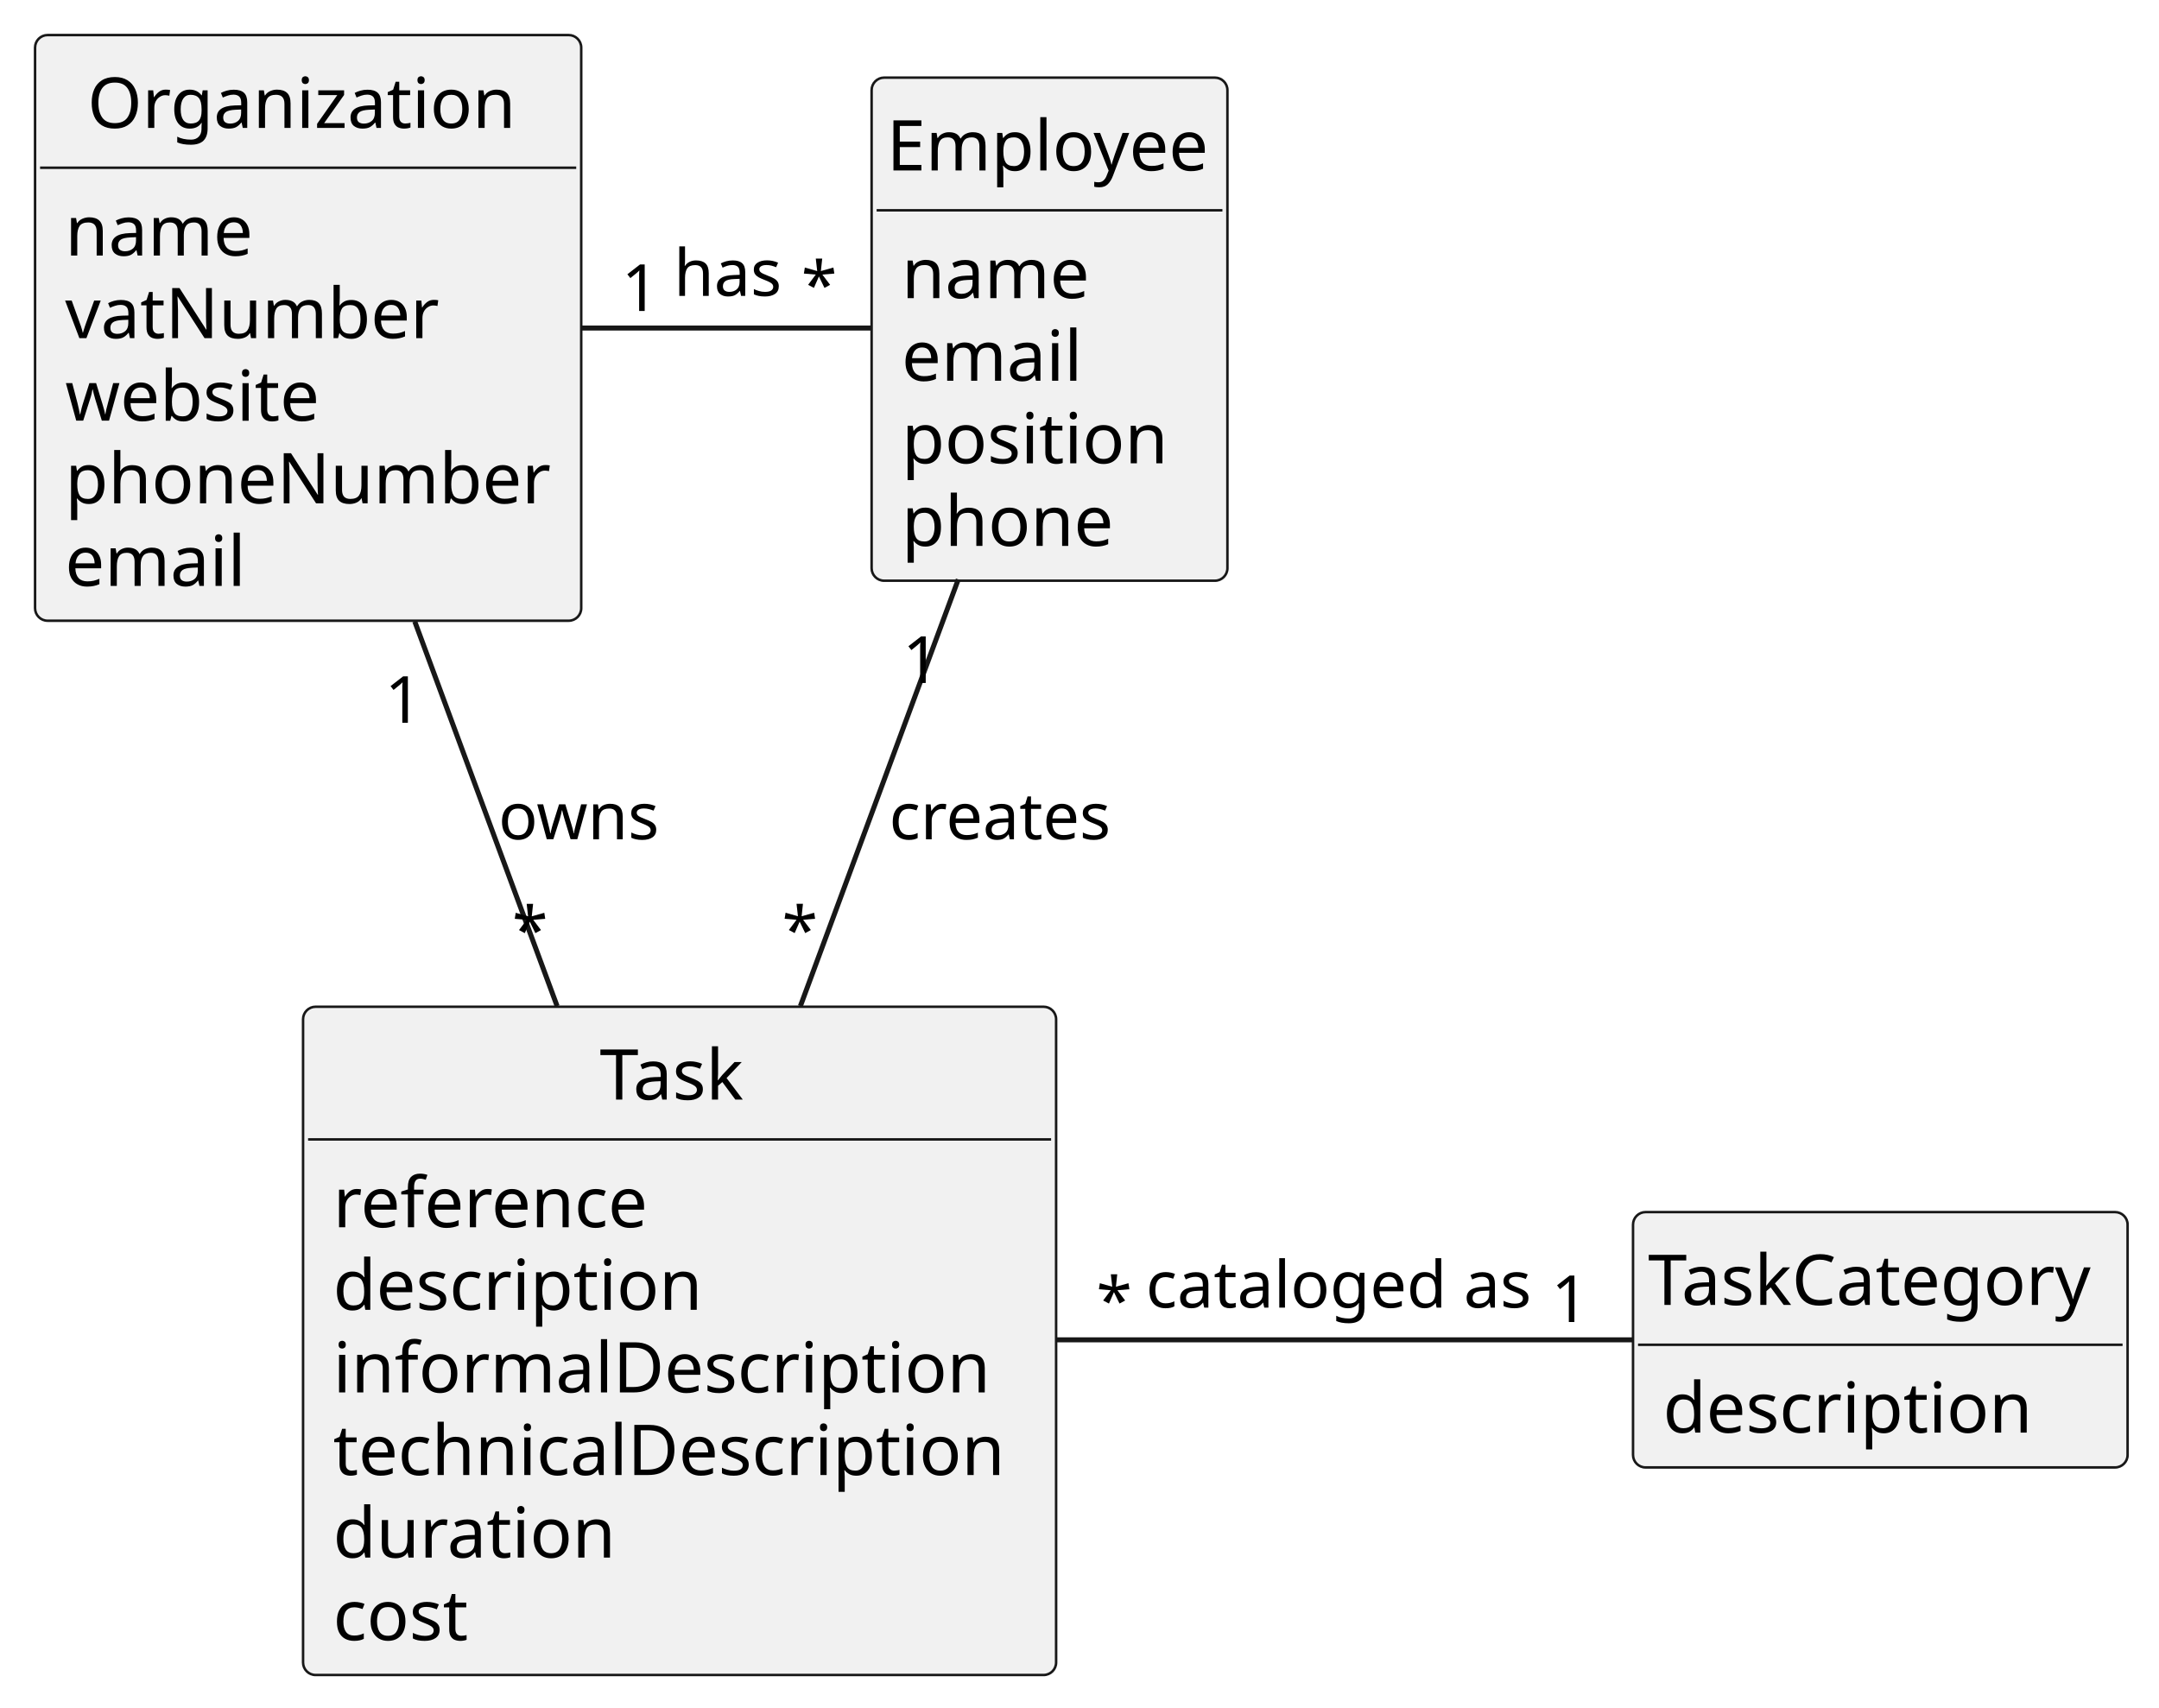
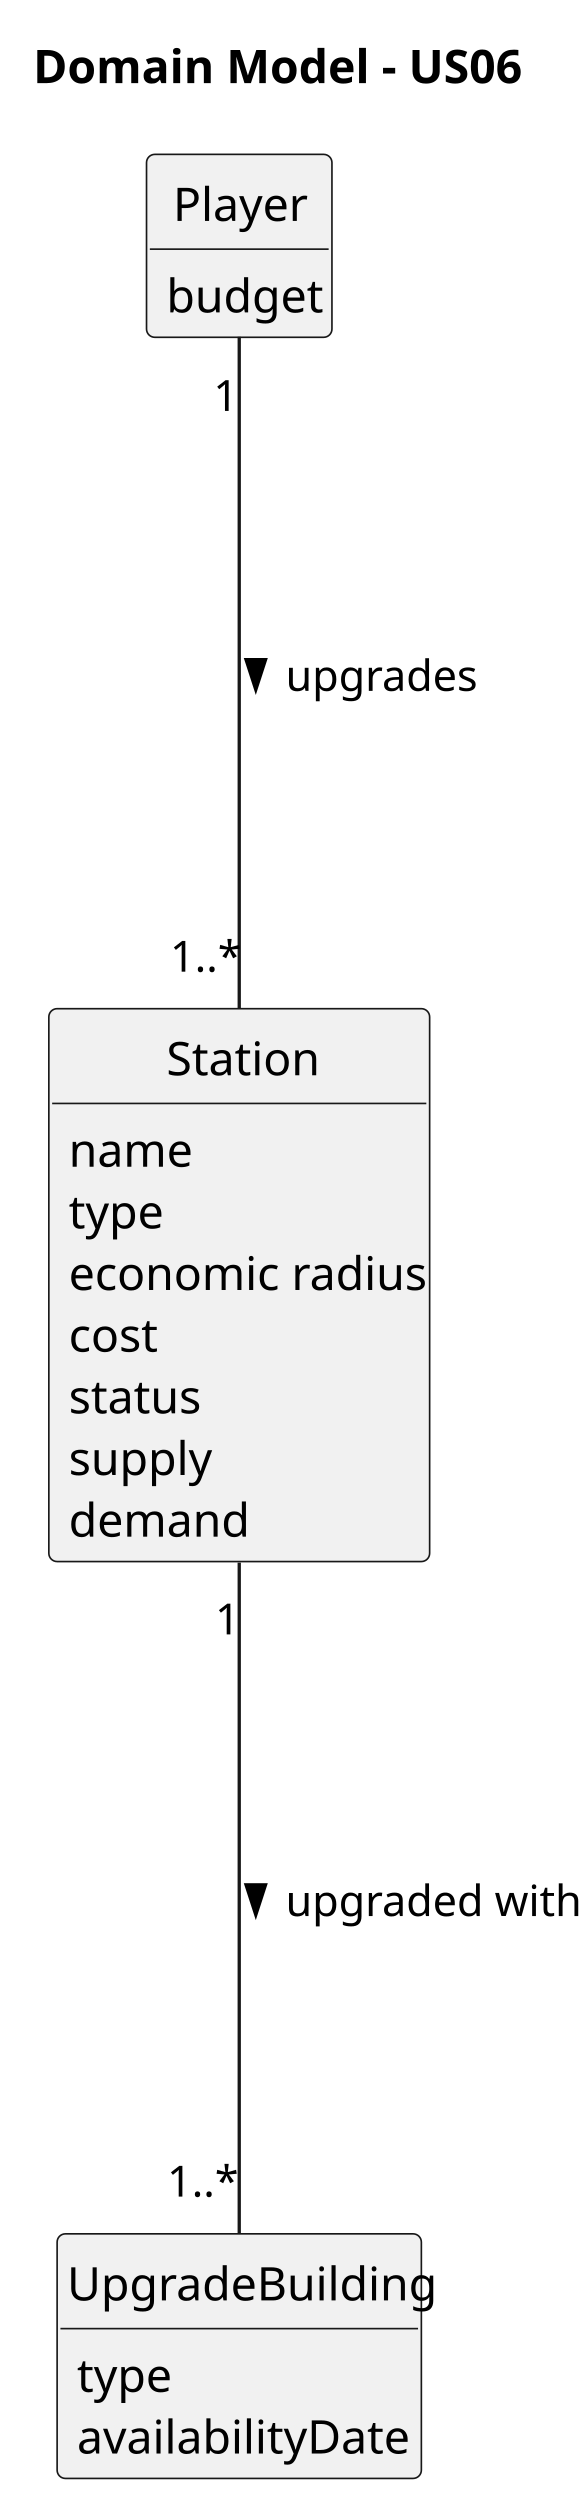
- <svg xmlns="http://www.w3.org/2000/svg" contentStyleType="text/css" height="341px" preserveAspectRatio="none" style="width:431px;height:341px;background:#FFFFFF;" version="1.1" viewBox="0 0 431 341" width="431px" zoomAndPan="magnify">
+ <svg xmlns="http://www.w3.org/2000/svg" contentStyleType="text/css" height="755px" preserveAspectRatio="none" style="width:176px;height:755px;background:#FFFFFF;" version="1.1" viewBox="0 0 176 755" width="176px" zoomAndPan="magnify">
  <defs />
  <g>
-     <g id="elem_Organization">
-       <rect codeLine="14" fill="#F1F1F1" height="116.93" id="Organization" rx="2.5" ry="2.5" style="stroke:#181818;stroke-width:0.5;" width="109.029" x="7" y="7" />
-       <text fill="#000000" font-family="sans-serif" font-size="14" lengthAdjust="spacing" textLength="88.129" x="17.45" y="25.535">Organization</text>
-       <line style="stroke:#181818;stroke-width:0.5;" x1="8" x2="115.029" y1="33.488" y2="33.488" />
-       <text fill="#000000" font-family="sans-serif" font-size="14" lengthAdjust="spacing" textLength="37.29" x="13" y="51.023">name</text>
-       <text fill="#000000" font-family="sans-serif" font-size="14" lengthAdjust="spacing" textLength="74.655" x="13" y="67.512">vatNumber</text>
-       <text fill="#000000" font-family="sans-serif" font-size="14" lengthAdjust="spacing" textLength="51.618" x="13" y="84">website</text>
-       <text fill="#000000" font-family="sans-serif" font-size="14" lengthAdjust="spacing" textLength="97.029" x="13" y="100.488">phoneNumber</text>
-       <text fill="#000000" font-family="sans-serif" font-size="14" lengthAdjust="spacing" textLength="36.695" x="13" y="116.977">email</text>
+     <text fill="#000000" font-family="sans-serif" font-size="14" font-weight="bold" lengthAdjust="spacing" textLength="148" x="10" y="25.107">Domain Model - US06</text>
+     <g id="elem_Station">
+       <rect codeLine="11" fill="#F1F1F1" height="166.969" id="Station" rx="2.5" ry="2.5" style="stroke:#181818;stroke-width:0.5;" width="115" x="14.75" y="304.621" />
+       <text fill="#000000" font-family="sans-serif" font-size="14" lengthAdjust="spacing" textLength="44" x="50.25" y="324.728">Station</text>
+       <line style="stroke:#181818;stroke-width:0.5;" x1="15.75" x2="128.75" y1="333.242" y2="333.242" />
+       <text fill="#000000" font-family="sans-serif" font-size="14" lengthAdjust="spacing" textLength="35" x="20.75" y="352.35">name</text>
+       <text fill="#000000" font-family="sans-serif" font-size="14" lengthAdjust="spacing" textLength="27" x="20.75" y="370.971">type</text>
+       <text fill="#000000" font-family="sans-serif" font-size="14" lengthAdjust="spacing" textLength="103" x="20.75" y="389.592">economic radius</text>
+       <text fill="#000000" font-family="sans-serif" font-size="14" lengthAdjust="spacing" textLength="26" x="20.75" y="408.213">cost</text>
+       <text fill="#000000" font-family="sans-serif" font-size="14" lengthAdjust="spacing" textLength="38" x="20.75" y="426.834">status</text>
+       <text fill="#000000" font-family="sans-serif" font-size="14" lengthAdjust="spacing" textLength="41" x="20.75" y="445.455">supply</text>
+       <text fill="#000000" font-family="sans-serif" font-size="14" lengthAdjust="spacing" textLength="51" x="20.75" y="464.076">demand</text>
    </g>
-     <g id="elem_Task">
-       <rect codeLine="22" fill="#F1F1F1" height="133.418" id="Task" rx="2.5" ry="2.5" style="stroke:#181818;stroke-width:0.5;" width="150.332" x="60.5" y="201" />
-       <text fill="#000000" font-family="sans-serif" font-size="14" lengthAdjust="spacing" textLength="31.903" x="119.714" y="219.535">Task</text>
-       <line style="stroke:#181818;stroke-width:0.5;" x1="61.5" x2="209.832" y1="227.488" y2="227.488" />
-       <text fill="#000000" font-family="sans-serif" font-size="14" lengthAdjust="spacing" textLength="63.663" x="66.5" y="245.023">reference</text>
-       <text fill="#000000" font-family="sans-serif" font-size="14" lengthAdjust="spacing" textLength="76.077" x="66.5" y="261.512">description</text>
-       <text fill="#000000" font-family="sans-serif" font-size="14" lengthAdjust="spacing" textLength="134.811" x="66.5" y="278">informalDescription</text>
-       <text fill="#000000" font-family="sans-serif" font-size="14" lengthAdjust="spacing" textLength="138.332" x="66.5" y="294.488">technicalDescription</text>
-       <text fill="#000000" font-family="sans-serif" font-size="14" lengthAdjust="spacing" textLength="57.531" x="66.5" y="310.977">duration</text>
-       <text fill="#000000" font-family="sans-serif" font-size="14" lengthAdjust="spacing" textLength="28.144" x="66.5" y="327.465">cost</text>
+     <g id="elem_UpgradeBuilding">
+       <rect codeLine="21" fill="#F1F1F1" height="73.863" id="UpgradeBuilding" rx="2.5" ry="2.5" style="stroke:#181818;stroke-width:0.5;" width="110" x="17.25" y="674.621" />
+       <text fill="#000000" font-family="sans-serif" font-size="14" lengthAdjust="spacing" textLength="104" x="20.25" y="694.729">UpgradeBuilding</text>
+       <line style="stroke:#181818;stroke-width:0.5;" x1="18.25" x2="126.25" y1="703.242" y2="703.242" />
+       <text fill="#000000" font-family="sans-serif" font-size="14" lengthAdjust="spacing" textLength="27" x="23.25" y="722.35">type</text>
+       <text fill="#000000" font-family="sans-serif" font-size="14" lengthAdjust="spacing" textLength="95" x="23.25" y="740.971">availabilityDate</text>
    </g>
-     <g id="elem_TaskCategory">
-       <rect codeLine="31" fill="#F1F1F1" height="50.977" id="TaskCategory" rx="2.5" ry="2.5" style="stroke:#181818;stroke-width:0.5;" width="98.73" x="326" y="242" />
-       <text fill="#000000" font-family="sans-serif" font-size="14" lengthAdjust="spacing" textLength="92.73" x="329" y="260.535">TaskCategory</text>
-       <line style="stroke:#181818;stroke-width:0.5;" x1="327" x2="423.729" y1="268.488" y2="268.488" />
-       <text fill="#000000" font-family="sans-serif" font-size="14" lengthAdjust="spacing" textLength="76.077" x="332" y="286.023">description</text>
+     <g id="elem_Player">
+       <rect codeLine="26" fill="#F1F1F1" height="55.242" id="Player" rx="2.5" ry="2.5" style="stroke:#181818;stroke-width:0.5;" width="56" x="44.25" y="46.621" />
+       <text fill="#000000" font-family="sans-serif" font-size="14" lengthAdjust="spacing" textLength="40" x="52.25" y="66.728">Player</text>
+       <line style="stroke:#181818;stroke-width:0.5;" x1="45.25" x2="99.25" y1="75.242" y2="75.242" />
+       <text fill="#000000" font-family="sans-serif" font-size="14" lengthAdjust="spacing" textLength="44" x="50.25" y="94.35">budget</text>
    </g>
-     <g id="elem_Employee">
-       <rect codeLine="35" fill="#F1F1F1" height="100.441" id="Employee" rx="2.5" ry="2.5" style="stroke:#181818;stroke-width:0.5;" width="71.03" x="174" y="15.5" />
-       <text fill="#000000" font-family="sans-serif" font-size="14" lengthAdjust="spacing" textLength="65.03" x="177" y="34.035">Employee</text>
-       <line style="stroke:#181818;stroke-width:0.5;" x1="175" x2="244.03" y1="41.988" y2="41.988" />
-       <text fill="#000000" font-family="sans-serif" font-size="14" lengthAdjust="spacing" textLength="37.29" x="180" y="59.523">name</text>
-       <text fill="#000000" font-family="sans-serif" font-size="14" lengthAdjust="spacing" textLength="36.695" x="180" y="76.012">email</text>
-       <text fill="#000000" font-family="sans-serif" font-size="14" lengthAdjust="spacing" textLength="55.166" x="180" y="92.5">position</text>
-       <text fill="#000000" font-family="sans-serif" font-size="14" lengthAdjust="spacing" textLength="42.588" x="180" y="108.988">phone</text>
+     <g id="link_Station_UpgradeBuilding">
+       <path codeLine="30" d="M72.25,471.911 C72.25,537.401 72.25,625.671 72.25,674.441 " fill="none" id="Station-UpgradeBuilding" style="stroke:#181818;stroke-width:1.0;" />
+       <polygon fill="#000000" points="77.25,578.267,80.189,569.221,74.311,569.221,77.25,578.267" style="stroke:#000000;stroke-width:1.0;" />
+       <text fill="#000000" font-family="sans-serif" font-size="13" lengthAdjust="spacing" textLength="80" x="86.25" y="578.649">upgraded with</text>
+       <text fill="#000000" font-family="sans-serif" font-size="13" lengthAdjust="spacing" textLength="7" x="64.96" y="493.596">1</text>
+       <text fill="#000000" font-family="sans-serif" font-size="13" lengthAdjust="spacing" textLength="20" x="50.469" y="663.371">1..*</text>
    </g>
-     <g id="link_Organization_Employee">
-       <path codeLine="42" d="M116.19,65.5 C135.46,65.5 156.6,65.5 173.89,65.5 " fill="none" id="Organization-Employee" style="stroke:#181818;stroke-width:1.0;" />
-       <text fill="#000000" font-family="sans-serif" font-size="13" lengthAdjust="spacing" textLength="21.874" x="134.5" y="59.068">has</text>
-       <text fill="#000000" font-family="sans-serif" font-size="13" lengthAdjust="spacing" textLength="8.22" x="124.089" y="62.086">1</text>
-       <text fill="#000000" font-family="sans-serif" font-size="13" lengthAdjust="spacing" textLength="6.265" x="159.951" y="61.508">*</text>
-     </g>
-     <g id="link_Organization_Task">
-       <path codeLine="43" d="M82.8,124.08 C91.69,148.08 102.05,176.09 111.22,200.88 " fill="none" id="Organization-Task" style="stroke:#181818;stroke-width:1.0;" />
-       <text fill="#000000" font-family="sans-serif" font-size="13" lengthAdjust="spacing" textLength="32.697" x="99.5" y="167.568">owns</text>
-       <text fill="#000000" font-family="sans-serif" font-size="13" lengthAdjust="spacing" textLength="8.22" x="76.811" y="144.311">1</text>
-       <text fill="#000000" font-family="sans-serif" font-size="13" lengthAdjust="spacing" textLength="6.265" x="102.233" y="190.336">*</text>
-     </g>
-     <g id="link_Employee_Task">
-       <path codeLine="45" d="M191.3,115.68 C181.8,141.36 170.05,173.12 159.78,200.87 " fill="none" id="Employee-Task" style="stroke:#181818;stroke-width:1.0;" />
-       <text fill="#000000" font-family="sans-serif" font-size="13" lengthAdjust="spacing" textLength="45.132" x="177.5" y="167.568">creates</text>
-       <text fill="#000000" font-family="sans-serif" font-size="13" lengthAdjust="spacing" textLength="8.22" x="180.191" y="136.35">1</text>
-       <text fill="#000000" font-family="sans-serif" font-size="13" lengthAdjust="spacing" textLength="6.265" x="156.104" y="190.325">*</text>
-     </g>
-     <g id="link_Task_TaskCategory">
-       <path codeLine="47" d="M210.78,267.5 C248.31,267.5 292.65,267.5 325.86,267.5 " fill="none" id="Task-TaskCategory" style="stroke:#181818;stroke-width:1.0;" />
-       <text fill="#000000" font-family="sans-serif" font-size="13" lengthAdjust="spacing" textLength="79.073" x="228.75" y="261.068">cataloged as</text>
-       <text fill="#000000" font-family="sans-serif" font-size="13" lengthAdjust="spacing" textLength="6.265" x="218.849" y="264.289">*</text>
-       <text fill="#000000" font-family="sans-serif" font-size="13" lengthAdjust="spacing" textLength="8.22" x="309.684" y="263.945">1</text>
+     <g id="link_Player_Station">
+       <path codeLine="31" d="M72.25,101.721 C72.25,146.151 72.25,237.221 72.25,304.591 " fill="none" id="Player-Station" style="stroke:#181818;stroke-width:1.0;" />
+       <polygon fill="#000000" points="77.25,208.267,80.189,199.221,74.311,199.221,77.25,208.267" style="stroke:#000000;stroke-width:1.0;" />
+       <text fill="#000000" font-family="sans-serif" font-size="13" lengthAdjust="spacing" textLength="53" x="86.25" y="208.649">upgrades</text>
+       <text fill="#000000" font-family="sans-serif" font-size="13" lengthAdjust="spacing" textLength="7" x="64.441" y="124.103">1</text>
+       <text fill="#000000" font-family="sans-serif" font-size="13" lengthAdjust="spacing" textLength="20" x="51.359" y="293.437">1..*</text>
    </g>
  </g>
</svg>
